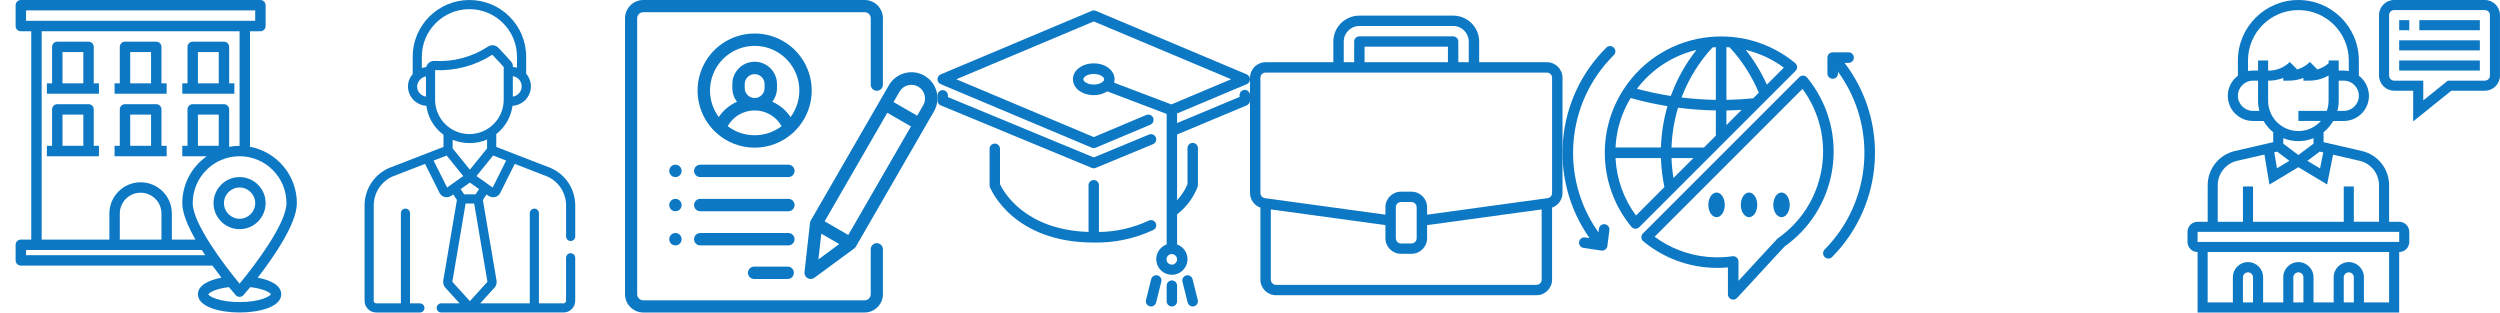
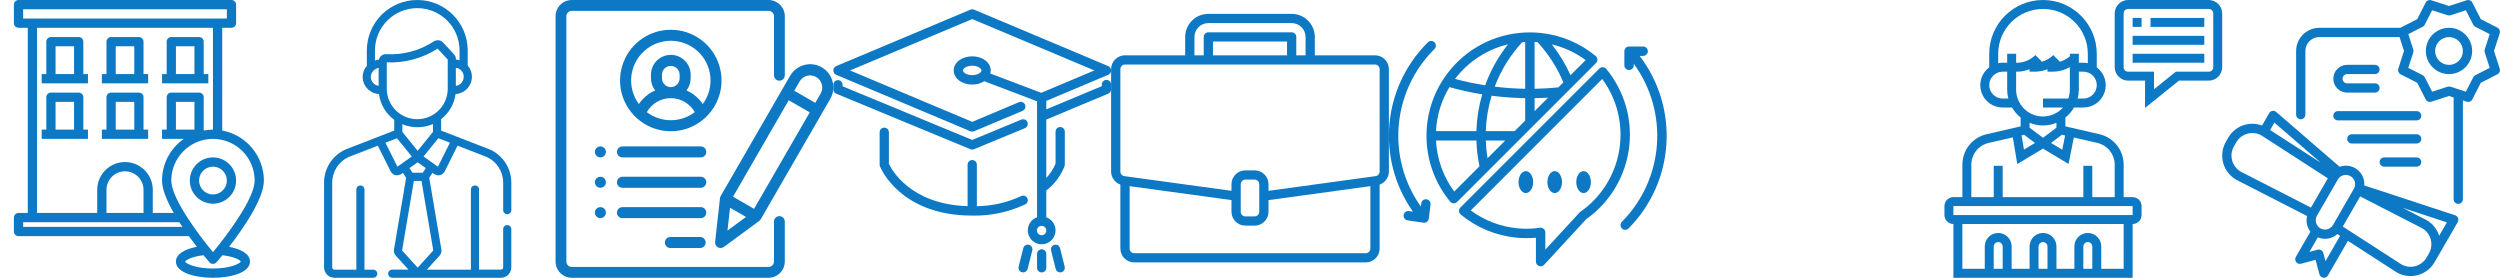
- <svg xmlns="http://www.w3.org/2000/svg" id="icons_spite_60_dark" width="480" height="60.002" viewBox="0 0 480 60.002">
+ <svg xmlns="http://www.w3.org/2000/svg" id="icons_spite_60_dark" width="540" height="60.002" viewBox="0 0 540 60.002">
  <g id="building" transform="translate(0 -12)">
    <rect id="Rectangle_1" data-name="Rectangle 1" width="60" height="60" transform="translate(0 12)" fill="#eee" opacity="0" />
    <g id="building-2" data-name="building" transform="translate(-2 10)">
      <path id="Path_683" data-name="Path 683" d="M43,41a5,5,0,1,0,5-5,5,5,0,0,0-5,5Zm8,0a3,3,0,1,1-3-3A3,3,0,0,1,51,41Z" fill="#0d78c4" />
      <path id="Path_684" data-name="Path 684" d="M51.48,55.31C54.52,51.39,59,44.94,59,41a11.021,11.021,0,0,0-9-10.81V8h2a1,1,0,0,0,1-1V3a1,1,0,0,0-1-1H6A1,1,0,0,0,5,3V7A1,1,0,0,0,6,8H8V48H6a1,1,0,0,0-1,1v3a1,1,0,0,0,1,1H42.79c.6.83,1.19,1.61,1.73,2.31C42.11,55.77,40,56.77,40,58.5c0,2.4,4.15,3.5,8,3.5s8-1.1,8-3.5C56,56.77,53.89,55.77,51.48,55.31ZM7,6V4H51V6ZM45,22H39a1,1,0,0,0-1,1v7H37v2h4.7A10.976,10.976,0,0,0,37,41c0,1.93,1.08,4.46,2.53,7H35V43a6,6,0,0,0-12,0v5H10V8H48V30a11.023,11.023,0,0,0-2,.19V23A1,1,0,0,0,45,22Zm-1,2v6H40V24ZM33,43v5H25V43a4,4,0,0,1,8,0ZM7,51V50H40.74c.22.34.44.67.66,1ZM39,41a9,9,0,0,1,18,0c0,3.87-5.93,11.77-9,15.46C44.93,52.77,39,44.87,39,41Zm9,19c-3.84,0-5.88-1.1-6-1.48.09-.31,1.37-1.1,3.96-1.39.71.87,1.2,1.43,1.29,1.53a1,1,0,0,0,1.5,0c.09-.1.58-.66,1.29-1.53,2.59.29,3.87,1.08,3.96,1.35C53.88,58.9,51.84,60,48,60Z" fill="#0d78c4" />
      <path id="Path_685" data-name="Path 685" d="M46,18V11a1,1,0,0,0-1-1H39a1,1,0,0,0-1,1v7H37v2H47V18Zm-2,0H40V12h4Z" fill="#0d78c4" />
      <path id="Path_686" data-name="Path 686" d="M33,18V11a1,1,0,0,0-1-1H26a1,1,0,0,0-1,1v7H24v2H34V18Zm-2,0H27V12h4Z" fill="#0d78c4" />
      <path id="Path_687" data-name="Path 687" d="M20,18V11a1,1,0,0,0-1-1H13a1,1,0,0,0-1,1v7H11v2H21V18Zm-2,0H14V12h4Z" fill="#0d78c4" />
      <path id="Path_688" data-name="Path 688" d="M20,30V23a1,1,0,0,0-1-1H13a1,1,0,0,0-1,1v7H11v2H21V30Zm-2,0H14V24h4Z" fill="#0d78c4" />
      <path id="Path_689" data-name="Path 689" d="M33,30V23a1,1,0,0,0-1-1H26a1,1,0,0,0-1,1v7H24v2H34V30Zm-2,0H27V24h4Z" fill="#0d78c4" />
    </g>
  </g>
  <g id="employee" transform="translate(60 -12)">
    <rect id="Rectangle_1-2" data-name="Rectangle 1" width="60" height="60" transform="translate(0 12)" fill="#eee" opacity="0" />
    <g id="employee-2" data-name="employee" transform="translate(-73.447 12)">
      <g id="Group_108" data-name="Group 108" transform="translate(83.447)">
        <path id="Path_690" data-name="Path 690" d="M123.01,48.614a.879.879,0,0,0-.879.879v8.263a.486.486,0,0,1-.485.485h-4.725V40.934a.879.879,0,0,0-1.758,0V58.242H105.65l2.759-3.035a1.576,1.576,0,0,0,.38-1.264c0-.009,0-.018,0-.027l-2.628-15.523.708-1.066a1.993,1.993,0,0,0,1.258.546,1.539,1.539,0,0,0,1.378-.852h0l2.771-5.555,6.314,2.445a6.09,6.09,0,0,1,3.545,5.536v5.945a.879.879,0,0,0,1.758,0V39.447a7.844,7.844,0,0,0-4.639-7.163l-.017-.007-10.508-4.069V25.743a8.235,8.235,0,0,0,3.117-5.417,3.8,3.8,0,0,0,2.235-.912,3.731,3.731,0,0,0,.389-5.265V10.893a10.893,10.893,0,1,0-21.786,0v3.341a3.529,3.529,0,0,0-.906,2.352,3.724,3.724,0,0,0,1.3,2.828,3.8,3.8,0,0,0,2.234.911A8.148,8.148,0,0,0,98.6,25.873v2.334L88.1,32.276l-.017.007a7.844,7.844,0,0,0-4.639,7.163v18.31A2.246,2.246,0,0,0,85.69,60h8.374a.879.879,0,1,0,0-1.758H92.173V40.934a.879.879,0,0,0-1.758,0V58.242H85.69a.486.486,0,0,1-.485-.485V39.447a6.09,6.09,0,0,1,3.544-5.535l6.309-2.446,2.772,5.555a1.539,1.539,0,0,0,1.378.852,1.992,1.992,0,0,0,1.258-.546l.708,1.066L98.546,53.916c0,.009,0,.018,0,.026a1.576,1.576,0,0,0,.38,1.264l2.759,3.035H98.166a.879.879,0,1,0,0,1.758h23.48a2.246,2.246,0,0,0,2.243-2.243V49.493A.879.879,0,0,0,123.01,48.614ZM110.626,30.828l-2.584,5.179L104.935,33.8l3.192-3.939Zm-5.2,5.48-.67,1.009h-2.192l-.67-1.009,1.766-1.254Zm-5.074-7.818V26.846a8.918,8.918,0,0,0,3.323.63,8.251,8.251,0,0,0,3.287-.685V28.5l-3.3,4.076Zm13.258-11.9a1.969,1.969,0,0,1-.684,1.494,2.047,2.047,0,0,1-1.015.467V14.625A1.988,1.988,0,0,1,113.615,16.587ZM95.231,18.548a1.986,1.986,0,0,1-1.7-1.962,2.087,2.087,0,0,1,1.7-1.917Zm.047-5.67a4.345,4.345,0,0,0-.84.189V10.893a9.135,9.135,0,1,1,18.27,0v2.114a3.907,3.907,0,0,0-.792-.153c0-.848.007-.684-2.767-3.667a1.564,1.564,0,0,0-2-.243A16.945,16.945,0,0,1,96.908,11.7,1.563,1.563,0,0,0,95.279,12.878Zm1.711,6.362V13.468a18.782,18.782,0,0,0,10.985-2.963c1.272,1.366,1.961,2.083,2.184,2.355v6.38a6.585,6.585,0,0,1-13.169,0Zm2.3,16.767L96.7,30.828l2.5-.966,3.192,3.94Zm1.008,18.1,2.544-15.031h1.649l2.544,15.031-3.368,3.706Z" transform="translate(-83.447)" fill="#0d78c4" />
      </g>
    </g>
  </g>
  <g id="resume" transform="translate(120 -12)">
    <rect id="Rectangle_1-3" data-name="Rectangle 1" width="60" height="60" transform="translate(0 12)" fill="#eee" opacity="0" />
    <g id="resume-2" data-name="resume" transform="translate(-0.007 12)">
      <g id="Group_143" data-name="Group 143" transform="translate(0.007)">
        <g id="Group_142" data-name="Group 142" transform="translate(0)">
          <path id="Path_737" data-name="Path 737" d="M48.358,17.432a1.17,1.17,0,0,0,1.168-1.172V3.516A3.514,3.514,0,0,0,46.023,0H3.511a3.514,3.514,0,0,0-3.5,3.516v52.97A3.514,3.514,0,0,0,3.511,60H46.023a3.514,3.514,0,0,0,3.5-3.516V47.852a1.168,1.168,0,1,0-2.336,0v8.634a1.171,1.171,0,0,1-1.168,1.172H3.511a1.171,1.171,0,0,1-1.168-1.172V3.516A1.171,1.171,0,0,1,3.511,2.344H46.023a1.171,1.171,0,0,1,1.168,1.172V16.26A1.17,1.17,0,0,0,48.358,17.432Z" transform="translate(-0.007 0)" fill="#0d78c4" />
        </g>
      </g>
      <g id="Group_145" data-name="Group 145" transform="translate(13.94 6.432)">
        <g id="Group_144" data-name="Group 144">
          <path id="Path_738" data-name="Path 738" d="M130.966,54a10.953,10.953,0,0,0-7.518,18.924,1.179,1.179,0,0,0,.128.119,10.938,10.938,0,0,0,14.781,0,1.191,1.191,0,0,0,.128-.119A10.953,10.953,0,0,0,130.966,54Zm0,19.535a8.531,8.531,0,0,1-5.181-1.747,5.956,5.956,0,0,1,10.361,0A8.531,8.531,0,0,1,130.966,73.535Zm-1.906-9.053v-.774a1.906,1.906,0,1,1,3.812,0v.774a1.906,1.906,0,1,1-3.812,0Zm8.808,5.561a8.264,8.264,0,0,0-3.51-2.942,4.266,4.266,0,0,0,.9-2.619v-.774a4.288,4.288,0,0,0-8.576,0v.774a4.266,4.266,0,0,0,.9,2.619,8.264,8.264,0,0,0-3.51,2.942,8.576,8.576,0,1,1,13.8,0Z" transform="translate(-120.007 -54)" fill="#0d78c4" />
        </g>
      </g>
      <g id="Group_147" data-name="Group 147" transform="translate(23.614 51.187)">
        <g id="Group_146" data-name="Group 146">
          <path id="Path_739" data-name="Path 739" d="M209.63,438H203.2a1.191,1.191,0,0,0,0,2.382h6.432a1.191,1.191,0,1,0,0-2.382Z" transform="translate(-202.007 -438)" fill="#0d78c4" />
        </g>
      </g>
      <g id="Group_149" data-name="Group 149" transform="translate(13.265 44.737)">
        <g id="Group_148" data-name="Group 148">
          <path id="Path_740" data-name="Path 740" d="M132.113,382H115.2a1.191,1.191,0,0,0,0,2.382h16.915a1.191,1.191,0,1,0,0-2.382Z" transform="translate(-114.007 -382)" fill="#0d78c4" />
        </g>
      </g>
      <g id="Group_151" data-name="Group 151" transform="translate(13.265 38.179)">
        <g id="Group_150" data-name="Group 150">
          <path id="Path_741" data-name="Path 741" d="M132.113,326H115.2a1.191,1.191,0,0,0,0,2.382h16.915a1.191,1.191,0,1,0,0-2.382Z" transform="translate(-114.007 -326)" fill="#0d78c4" />
        </g>
      </g>
      <g id="Group_153" data-name="Group 153" transform="translate(8.498 31.62)">
        <g id="Group_152" data-name="Group 152">
          <path id="Path_742" data-name="Path 742" d="M73.321,270.349a1.19,1.19,0,1,0,.349.842A1.2,1.2,0,0,0,73.321,270.349Z" transform="translate(-71.287 -270)" fill="#0d78c4" />
        </g>
      </g>
      <g id="Group_155" data-name="Group 155" transform="translate(8.498 38.179)">
        <g id="Group_154" data-name="Group 154">
          <path id="Path_743" data-name="Path 743" d="M73.321,326.349a1.19,1.19,0,1,0,.349.842A1.2,1.2,0,0,0,73.321,326.349Z" transform="translate(-71.287 -326)" fill="#0d78c4" />
        </g>
      </g>
      <g id="Group_157" data-name="Group 157" transform="translate(8.498 44.737)">
        <g id="Group_156" data-name="Group 156">
          <path id="Path_744" data-name="Path 744" d="M73.321,382.349a1.19,1.19,0,1,0,.349.842A1.2,1.2,0,0,0,73.321,382.349Z" transform="translate(-71.287 -382)" fill="#0d78c4" />
        </g>
      </g>
      <g id="Group_159" data-name="Group 159" transform="translate(13.265 31.62)">
        <g id="Group_158" data-name="Group 158">
          <path id="Path_745" data-name="Path 745" d="M132.113,270H115.2a1.191,1.191,0,0,0,0,2.382h16.915a1.191,1.191,0,1,0,0-2.382Z" transform="translate(-114.007 -270)" fill="#0d78c4" />
        </g>
      </g>
      <g id="Group_161" data-name="Group 161" transform="translate(34.468 13.865)">
        <g id="Group_160" data-name="Group 160">
          <path id="Path_746" data-name="Path 746" d="M320.628,125.348a5,5,0,0,0-6.834,1.831L298.8,153.142a1.193,1.193,0,0,0-.152.463l-1.055,9.451a1.191,1.191,0,0,0,1.89,1.091l7.657-5.639a1.19,1.19,0,0,0,.325-.364l14.99-25.963A5.009,5.009,0,0,0,320.628,125.348Zm-20.362,35.267.551-4.935,3.447,1.99ZM306,155.922l-4.539-2.621,12.029-20.835,4.539,2.621ZM320.4,130.991l-1.174,2.034-4.539-2.621,1.174-2.034a2.621,2.621,0,0,1,4.539,2.621Z" transform="translate(-297.589 -124.675)" fill="#0d78c4" />
        </g>
      </g>
    </g>
  </g>
  <g id="mortarboard" transform="translate(180 -12)">
    <rect id="Rectangle_1-4" data-name="Rectangle 1" width="60" height="60" transform="translate(0 12)" fill="#eee" opacity="0" />
    <g id="mortarboard-2" data-name="mortarboard" transform="translate(0 -3.068)">
      <g id="Group_107" data-name="Group 107" transform="translate(0 17.068)">
        <g id="Group_106" data-name="Group 106">
          <path id="Path_652" data-name="Path 652" d="M343.573,443.756a1,1,0,0,0-1.212.727l-1,4a1,1,0,0,0,.728,1.213.971.971,0,0,0,.243.03,1,1,0,0,0,.969-.757l1-4A1,1,0,0,0,343.573,443.756Z" transform="translate(-301.331 -392.884)" fill="#0d78c4" />
          <path id="Path_653" data-name="Path 653" d="M30,160.066a.991.991,0,0,0,.382-.076l11-4.552a1,1,0,0,0-.766-1.848L30,157.984,2,146.4v-.332a1,1,0,0,0-2,0v1a1,1,0,0,0,.618.924l29,12A.989.989,0,0,0,30,160.066Z" transform="translate(0 -129.758)" fill="#0d78c4" />
          <path id="Path_654" data-name="Path 654" d="M117.231,245.645a1,1,0,0,0-1.339-.454,23.307,23.307,0,0,1-9.557,2.18V238.4a1,1,0,0,0-2,0v8.962c-12.417-.4-16.424-7.918-17-9.17V231.4a1,1,0,1,0-2,0v7a1.011,1.011,0,0,0,.071.372c.174.433,4.43,10.628,19.929,10.628a25.7,25.7,0,0,0,11.443-2.416A1,1,0,0,0,117.231,245.645Z" transform="translate(-75.335 -204.831)" fill="#0d78c4" />
          <path id="Path_655" data-name="Path 655" d="M376.467,452.266a1,1,0,0,0-1,1v3a1,1,0,1,0,2,0v-3A1,1,0,0,0,376.467,452.266Z" transform="translate(-331.467 -400.424)" fill="#0d78c4" />
          <path id="Path_656" data-name="Path 656" d="M59,32.32a1.008,1.008,0,0,0-1,1.017v.336L46,38.695V36.857l13.382-5.631a1.024,1.024,0,0,0,0-1.879l-29-12.2a.985.985,0,0,0-.764,0l-29,12.2a1.023,1.023,0,0,0,0,1.879l29,12.2a.982.982,0,0,0,.764,0l10.486-4.412a1.022,1.022,0,0,0,.542-1.328,1,1,0,0,0-1.306-.55L30,41.388,3.615,30.286,30,19.184l26.385,11.1L44.9,35.117l-11-4.175A2.466,2.466,0,0,0,34,30.286c0-1.71-1.757-3.051-4-3.051s-4,1.34-4,3.051,1.757,3.051,4,3.051a4.774,4.774,0,0,0,2.588-.725L44,36.945V40.2h0V62a3,3,0,1,0,2,0V56.224a12.353,12.353,0,0,0,3.945-5.268A1.044,1.044,0,0,0,50,50.624V43.506a1,1,0,1,0-2,0v6.93a10.425,10.425,0,0,1-2,3.072V40.894l13.381-5.6A1.017,1.017,0,0,0,60,34.354V33.337A1.008,1.008,0,0,0,59,32.32ZM30,31.3c-1.221,0-2-.6-2-1.017s.779-1.017,2-1.017,2,.6,2,1.017S31.221,31.3,30,31.3ZM45,65.876a1.017,1.017,0,1,1,1-1.017A1.009,1.009,0,0,1,45,65.876Z" transform="translate(0 -17.068)" fill="#0d78c4" />
          <path id="Path_657" data-name="Path 657" d="M403.036,444.486a1,1,0,0,0-1.94.486l1,4a1,1,0,0,0,.969.757.966.966,0,0,0,.243-.03,1,1,0,0,0,.728-1.213Z" transform="translate(-354.066 -392.887)" fill="#0d78c4" />
        </g>
      </g>
    </g>
  </g>
  <g id="suitcase" transform="translate(240 -12)">
    <rect id="Rectangle_1-5" data-name="Rectangle 1" width="60" height="60" transform="translate(0 12)" fill="#eee" opacity="0" />
    <path id="suitcase-2" data-name="suitcase" d="M57,8.947H44V4.971A4.991,4.991,0,0,0,39,0H21a4.991,4.991,0,0,0-5,4.971V8.947H3A2.991,2.991,0,0,0,0,11.93v22.13a3,3,0,0,0,2,2.807V50.7a2.991,2.991,0,0,0,3,2.982H55A2.991,2.991,0,0,0,58,50.7V36.867a3,3,0,0,0,2-2.808V11.93a2.991,2.991,0,0,0-3-2.982ZM18,4.971a2.991,2.991,0,0,1,3-2.982H39a2.991,2.991,0,0,1,3,2.982V8.947H40V4.971a1,1,0,0,0-1-.994H21a1,1,0,0,0-1,.994V8.947H18ZM38,8.947H22V5.965H38ZM56,50.7a1,1,0,0,1-1,.994H5A1,1,0,0,1,4,50.7V37.208l22,3.016v2.524a2.991,2.991,0,0,0,3,2.982h2a2.991,2.991,0,0,0,3-2.982V40.224l22-3.016ZM32,42.749a1,1,0,0,1-1,.994H29a1,1,0,0,1-1-.994V36.784a1,1,0,0,1,1-.994h2a1,1,0,0,1,1,.994Zm26-8.689a1,1,0,0,1-.86.985l-.277.038L34,38.217V36.784A2.991,2.991,0,0,0,31,33.8H29a2.991,2.991,0,0,0-3,2.982v1.433L2.861,35.045A1,1,0,0,1,2,34.059V11.93a1,1,0,0,1,1-.994H57a1,1,0,0,1,1,.994Zm0,0" transform="translate(0 15)" fill="#0d78c4" />
  </g>
  <g id="language" transform="translate(300 -12)">
    <rect id="Rectangle_1-6" data-name="Rectangle 1" width="60" height="60" transform="translate(0 12)" fill="#eee" opacity="0" />
    <g id="outline" transform="translate(-15.997 -37)">
      <path id="Path_658" data-name="Path 658" d="M116.919,61.844a1.015,1.015,0,0,0-.367-.735,22.194,22.194,0,0,0-11.988-5c-.73-.073-1.472-.109-2.214-.11h-.032c-.742,0-1.484.037-2.213.11a22.237,22.237,0,0,0-16.437,9.957l-.008.011h0a22.34,22.34,0,0,0,1.449,26.474,1.015,1.015,0,0,0,.734.368h.048a1.015,1.015,0,0,0,.718-.3L116.623,62.61A1.015,1.015,0,0,0,116.919,61.844ZM99.042,77.32H92.809a29.872,29.872,0,0,1,1.259-7.643,64.454,64.454,0,0,0,7.251.527v4.839Zm-16.984,0a20.188,20.188,0,0,1,2.9-9.5,64.115,64.115,0,0,0,7.076,1.562,31.907,31.907,0,0,0-1.259,7.937ZM100.685,58.1c.211-.017.422-.032.634-.042V68.174a62.458,62.458,0,0,1-6.583-.458,29.594,29.594,0,0,1,5.949-9.618ZM97.012,79.35l-3.826,3.826a30.1,30.1,0,0,1-.375-3.826Zm6.338-9.146q1.459-.023,2.921-.113l-2.921,2.921Zm5.137-2.329c-1.7.17-3.421.27-5.137.3V58.056c.212.01.424.025.635.042a29.708,29.708,0,0,1,5.583,8.7ZM97.6,58.585a31.522,31.522,0,0,0-4.925,8.842,62.177,62.177,0,0,1-6.505-1.379A20.191,20.191,0,0,1,97.6,58.585ZM85.985,90.377A20.345,20.345,0,0,1,82.056,79.35h8.722a32.066,32.066,0,0,0,.668,5.566ZM111.111,65.25a31.641,31.641,0,0,0-4.044-6.666,20.152,20.152,0,0,1,7.31,3.4Z" transform="translate(-55.881 0)" fill="#0d78c4" />
      <path id="Path_659" data-name="Path 659" d="M174.318,119.392a22.4,22.4,0,0,0-1.449-1.962,1.015,1.015,0,0,0-1.5-.071l-30.014,30.014a1.015,1.015,0,0,0,.071,1.5,22.2,22.2,0,0,0,11.988,5,22.744,22.744,0,0,0,4.261.019v5.167a1.015,1.015,0,0,0,1.761.689l9.1-9.864a22.34,22.34,0,0,0,5.778-30.491Zm-7.034,28.892a1.019,1.019,0,0,0-.163.143l-7.417,8.035v-3.712a1.015,1.015,0,0,0-1.159-1.005c-.307.044-.593.079-.873.107a20.631,20.631,0,0,1-4.058,0A20.158,20.158,0,0,1,143.6,148l28.391-28.392q.328.444.629.9A20.31,20.31,0,0,1,167.284,148.284Z" transform="translate(-109.917 -53.546)" fill="#0d78c4" />
      <ellipse id="Ellipse_14" data-name="Ellipse 14" cx="1.579" cy="2.368" rx="1.579" ry="2.368" transform="translate(43.998 85.965)" fill="#0d78c4" />
      <ellipse id="Ellipse_15" data-name="Ellipse 15" cx="1.579" cy="2.368" rx="1.579" ry="2.368" transform="translate(50.234 85.965)" fill="#0d78c4" />
      <ellipse id="Ellipse_16" data-name="Ellipse 16" cx="1.579" cy="2.368" rx="1.579" ry="2.368" transform="translate(56.47 85.965)" fill="#0d78c4" />
      <path id="Path_660" data-name="Path 660" d="M24.118,104.737a1.015,1.015,0,0,0-1.133.881l-.086.685a26.4,26.4,0,0,1,2.95-34.034,1.015,1.015,0,1,0-1.429-1.443,28.427,28.427,0,0,0-3.228,36.578l-.858-.127a1.015,1.015,0,1,0-.3,2.009l3.426.508a1.015,1.015,0,0,0,1.156-.878L25,105.871a1.015,1.015,0,0,0-.881-1.133Z" transform="translate(0 -12.689)" fill="#0d78c4" />
      <path id="Path_661" data-name="Path 661" d="M420.89,82.03a1.015,1.015,0,1,0,0-2.03h-3.046a1.015,1.015,0,0,0-1.015,1.015v3.046a1.015,1.015,0,1,0,2.03,0v-.335a26.4,26.4,0,0,1-2.566,34.138,1.015,1.015,0,0,0,1.443,1.429,28.426,28.426,0,0,0,2.39-37.262Z" transform="translate(-349.969 -20.954)" fill="#0d78c4" />
    </g>
  </g>
  <g id="skill" transform="translate(360 -12)">
    <rect id="Rectangle_1-7" data-name="Rectangle 1" width="60" height="60" transform="translate(0 12)" fill="#eee" opacity="0" />
  </g>
  <g id="seminar" transform="translate(420 -12)">
    <rect id="Rectangle_1-8" data-name="Rectangle 1" width="60" height="60" transform="translate(0 12)" fill="#eee" opacity="0" />
    <g id="seminar-2" data-name="seminar" transform="translate(0 12)">
      <path id="Path_662" data-name="Path 662" d="M40.645,42.581H38.71V35.587a6.743,6.743,0,0,0-5.251-6.6l-7.33-1.692V25.389a7.792,7.792,0,0,0,1.856-2.163H30a4.822,4.822,0,0,0,2.9-8.685V11.613a11.613,11.613,0,0,0-23.226,0v2.928a4.822,4.822,0,0,0,2.9,8.685H14.6a7.777,7.777,0,0,0,1.856,2.163v1.906l-7.33,1.692a6.743,6.743,0,0,0-5.251,6.6v6.994H1.935A1.937,1.937,0,0,0,0,44.516v1.935a1.937,1.937,0,0,0,1.935,1.935V60h38.71V48.387a1.937,1.937,0,0,0,1.935-1.935V44.516A1.937,1.937,0,0,0,40.645,42.581ZM17.2,29.109l2.359,1.769-2.385,1.431-.513-3.077Zm8.181,0,.682.158-.614,3.068-2.427-1.456ZM30,21.29H28.778a7.7,7.7,0,0,0,.255-1.935V15.484H30a2.9,2.9,0,1,1,0,5.806ZM11.613,11.613a9.677,9.677,0,0,1,19.355,0v2.033a4.843,4.843,0,0,0-.968-.1h-.968V11.613H27.1v.54a5.673,5.673,0,0,1-2.336,1.217c.038-.037.079-.069.117-.105L23.509,11.9a5.662,5.662,0,0,1-2.62,1.474c.038-.037.079-.069.117-.105L19.638,11.9a5.679,5.679,0,0,1-3.988,1.652h-.166V11.613H13.548v1.935h-.968a4.843,4.843,0,0,0-.968.1Zm.968,9.677a2.9,2.9,0,0,1,0-5.806h.968v3.871A7.7,7.7,0,0,0,13.8,21.29Zm2.9-1.935V15.484h.166a7.563,7.563,0,0,0,2.737-.524v.524h1.134a7.563,7.563,0,0,0,2.737-.524v.524h1.134a7.616,7.616,0,0,0,3.7-.979v4.85a5.778,5.778,0,0,1-.339,1.935H21.29v1.935h4.316a5.8,5.8,0,0,1-10.123-3.871ZM21.29,27.1a7.689,7.689,0,0,0,2.9-.57v1.054l-2.9,2.177-2.9-2.177V26.527A7.689,7.689,0,0,0,21.29,27.1ZM5.806,35.587a4.816,4.816,0,0,1,3.75-4.715l5.214-1.2.96,5.763L21.29,32.1l5.518,3.311L27.949,29.7l5.075,1.171a4.816,4.816,0,0,1,3.75,4.714v6.994H31.936V35.806H30v6.774H12.581V35.806H10.645v6.774H5.806Zm6.774,22.478H10.645V53.226a.968.968,0,0,1,1.935,0Zm9.677,0H20.323V53.226a.968.968,0,0,1,1.935,0Zm9.677,0H30V53.226a.968.968,0,0,1,1.935,0Zm6.774,0H33.871V53.226a2.9,2.9,0,0,0-5.806,0v4.839H24.194V53.226a2.9,2.9,0,0,0-5.806,0v4.839H14.516V53.226a2.9,2.9,0,0,0-5.806,0v4.839H3.871V48.387H38.71ZM1.936,46.452V44.516h38.71l0,1.935Zm0,0" fill="#0d78c4" />
      <path id="Path_663" data-name="Path 663" d="M324.323,0H306.9A2.907,2.907,0,0,0,304,2.9V14.516a2.907,2.907,0,0,0,2.9,2.9h3.655v5.89l7.331-5.89h6.433a2.907,2.907,0,0,0,2.9-2.9V2.9A2.907,2.907,0,0,0,324.323,0Zm.968,14.516a.968.968,0,0,1-.968.968h-7.115l-4.714,3.788V15.484H306.9a.968.968,0,0,1-.968-.968V2.9a.968.968,0,0,1,.968-.968h17.419a.968.968,0,0,1,.968.968Zm0,0" transform="translate(-267.226 0)" fill="#0d78c4" />
      <path id="Path_664" data-name="Path 664" d="M336,32h1.935v1.935H336Zm0,0" transform="translate(-295.355 -28.129)" fill="#0d78c4" />
      <path id="Path_665" data-name="Path 665" d="M368,32h11.613v1.935H368Zm0,0" transform="translate(-323.484 -28.129)" fill="#0d78c4" />
      <path id="Path_666" data-name="Path 666" d="M336,64h15.484v1.935H336Zm0,0" transform="translate(-295.355 -56.258)" fill="#0d78c4" />
      <path id="Path_667" data-name="Path 667" d="M336,96h15.484v1.935H336Zm0,0" transform="translate(-295.355 -84.387)" fill="#0d78c4" />
    </g>
  </g>
+   <g id="certificate" transform="translate(480 -12)">
+     <rect id="Rectangle_1-9" data-name="Rectangle 1" width="60" height="60" transform="translate(0 12)" fill="#eee" opacity="0" />
+     <g id="certificate-2" data-name="certificate" transform="translate(0 11.984)">
+       <path id="Path_668" data-name="Path 668" d="M50.319,214.335l-19.635-6.447a3.963,3.963,0,0,0-5.316-4.029l-13.71-11.847a1,1,0,0,0-1.521.256L8.6,194.945A5.994,5.994,0,0,0,1.3,197.567l-.5.866a6,6,0,0,0,2.242,8.227l15.279,7.832a4.009,4.009,0,0,0,.725,3.377L15.9,223.327a1,1,0,0,0,1.126,1.467l3.135-.841.84,3.135a1,1,0,0,0,.835.732,1.066,1.066,0,0,0,.131.009,1,1,0,0,0,.868-.5l4.315-7.475,10.521,6.8a6,6,0,0,0,8.206-2.2l.5-.865,4.5-7.8a1,1,0,0,0-.556-1.451ZM27.7,205.877a2,2,0,0,1,.732,2.734l-4.5,7.806a2,2,0,0,1-3.466-2l4.5-7.8a2,2,0,0,1,2.74-.738ZM11.27,194.318l10.022,8.663-10.943-7.067Zm-9.133,8.154a3.983,3.983,0,0,1,.4-3.038l.5-.866a4,4,0,0,1,5.425-1.491l14.353,9.269-3.651,6.325L4,204.9a3.973,3.973,0,0,1-1.864-2.43Zm20.169,21.764-.472-1.767a1,1,0,0,0-1.226-.707l-1.768.473,1.811-3.136a3.98,3.98,0,0,0,4.219-.713l.594.382Zm16.406.708-12.667-8.183,3.752-6.5,13.376,6.859a4,4,0,0,1,1.465,5.468l-.5.866a4,4,0,0,1-5.425,1.488Zm8.148-6.2a5.976,5.976,0,0,0-2.729-3.378l-5.166-2.642,9.559,3.138Zm0,0" transform="translate(0 -167.814)" fill="#0d78c4" />
+       <path id="Path_669" data-name="Path 669" d="M170.73,11.028l1.242-3.837a1,1,0,0,0-.5-1.2l-3.588-1.833L166.049.565a1,1,0,0,0-1.2-.5l-3.836,1.246L157.175.069a1,1,0,0,0-1.2.5l-1.832,3.588L150.55,5.991c-.016.009-.027.024-.043.033H132.992a5.01,5.01,0,0,0-5,5v13.76a1,1,0,1,0,2,0V11.028a3,3,0,0,1,3-3h17.332l.971,3-1.242,3.837a1,1,0,0,0,.5,1.2l3.592,1.834,1.834,3.592a1,1,0,0,0,1.2.5l3.831-1.247,1,.324V43.052a1,1,0,0,0,2,0V21.716l.836.27a1,1,0,0,0,1.2-.5l1.834-3.592,3.592-1.834a1,1,0,0,0,.5-1.2Zm-2,.308,1.078,3.334-3.12,1.594a1,1,0,0,0-.435.436l-1.6,3.12-3.335-1.078a.988.988,0,0,0-.615,0l-3.335,1.078-1.594-3.12a1,1,0,0,0-.436-.436l-3.12-1.594,1.078-3.334a.977.977,0,0,0,0-.616L152.22,7.386l3.12-1.594a1,1,0,0,0,.436-.436l1.594-3.12,3.335,1.079a1,1,0,0,0,.615,0l3.335-1.079,1.594,3.12a1,1,0,0,0,.435.436l3.12,1.594-1.079,3.334a1.006,1.006,0,0,0,0,.616Zm0,0" transform="translate(-112.027 0)" fill="#0d78c4" />
+       <path id="Path_670" data-name="Path 670" d="M356.992,48.047a5,5,0,1,0,5,5A5,5,0,0,0,356.992,48.047Zm0,8.006a3,3,0,1,1,3-3A3,3,0,0,1,356.992,56.053Zm0,0" transform="translate(-308.006 -42.023)" fill="#0d78c4" />
+       <path id="Path_671" data-name="Path 671" d="M192.989,194.048H210a1,1,0,1,0,0-2H192.989a1,1,0,1,0,0,2Zm0,0" transform="translate(-168 -168.029)" fill="#0d78c4" />
+       <path id="Path_672" data-name="Path 672" d="M231,232.047h-14.01a1,1,0,0,0,0,2H231a1,1,0,1,0,0-2Zm0,0" transform="translate(-189 -203.03)" fill="#0d78c4" />
+       <path id="Path_673" data-name="Path 673" d="M279.994,272.047h-7.005a1,1,0,0,0,0,2h7.005a1,1,0,1,0,0-2Zm0,0" transform="translate(-237.997 -238.03)" fill="#0d78c4" />
+       <path id="Path_674" data-name="Path 674" d="M194.99,114.048h6a1,1,0,0,0,0-2h-6a3,3,0,1,0,0,6h6a1,1,0,0,0,0-2h-6a1,1,0,0,1,0-2Zm0,0" transform="translate(-167.995 -98.029)" fill="#0d78c4" />
+     </g>
+   </g>
</svg>
